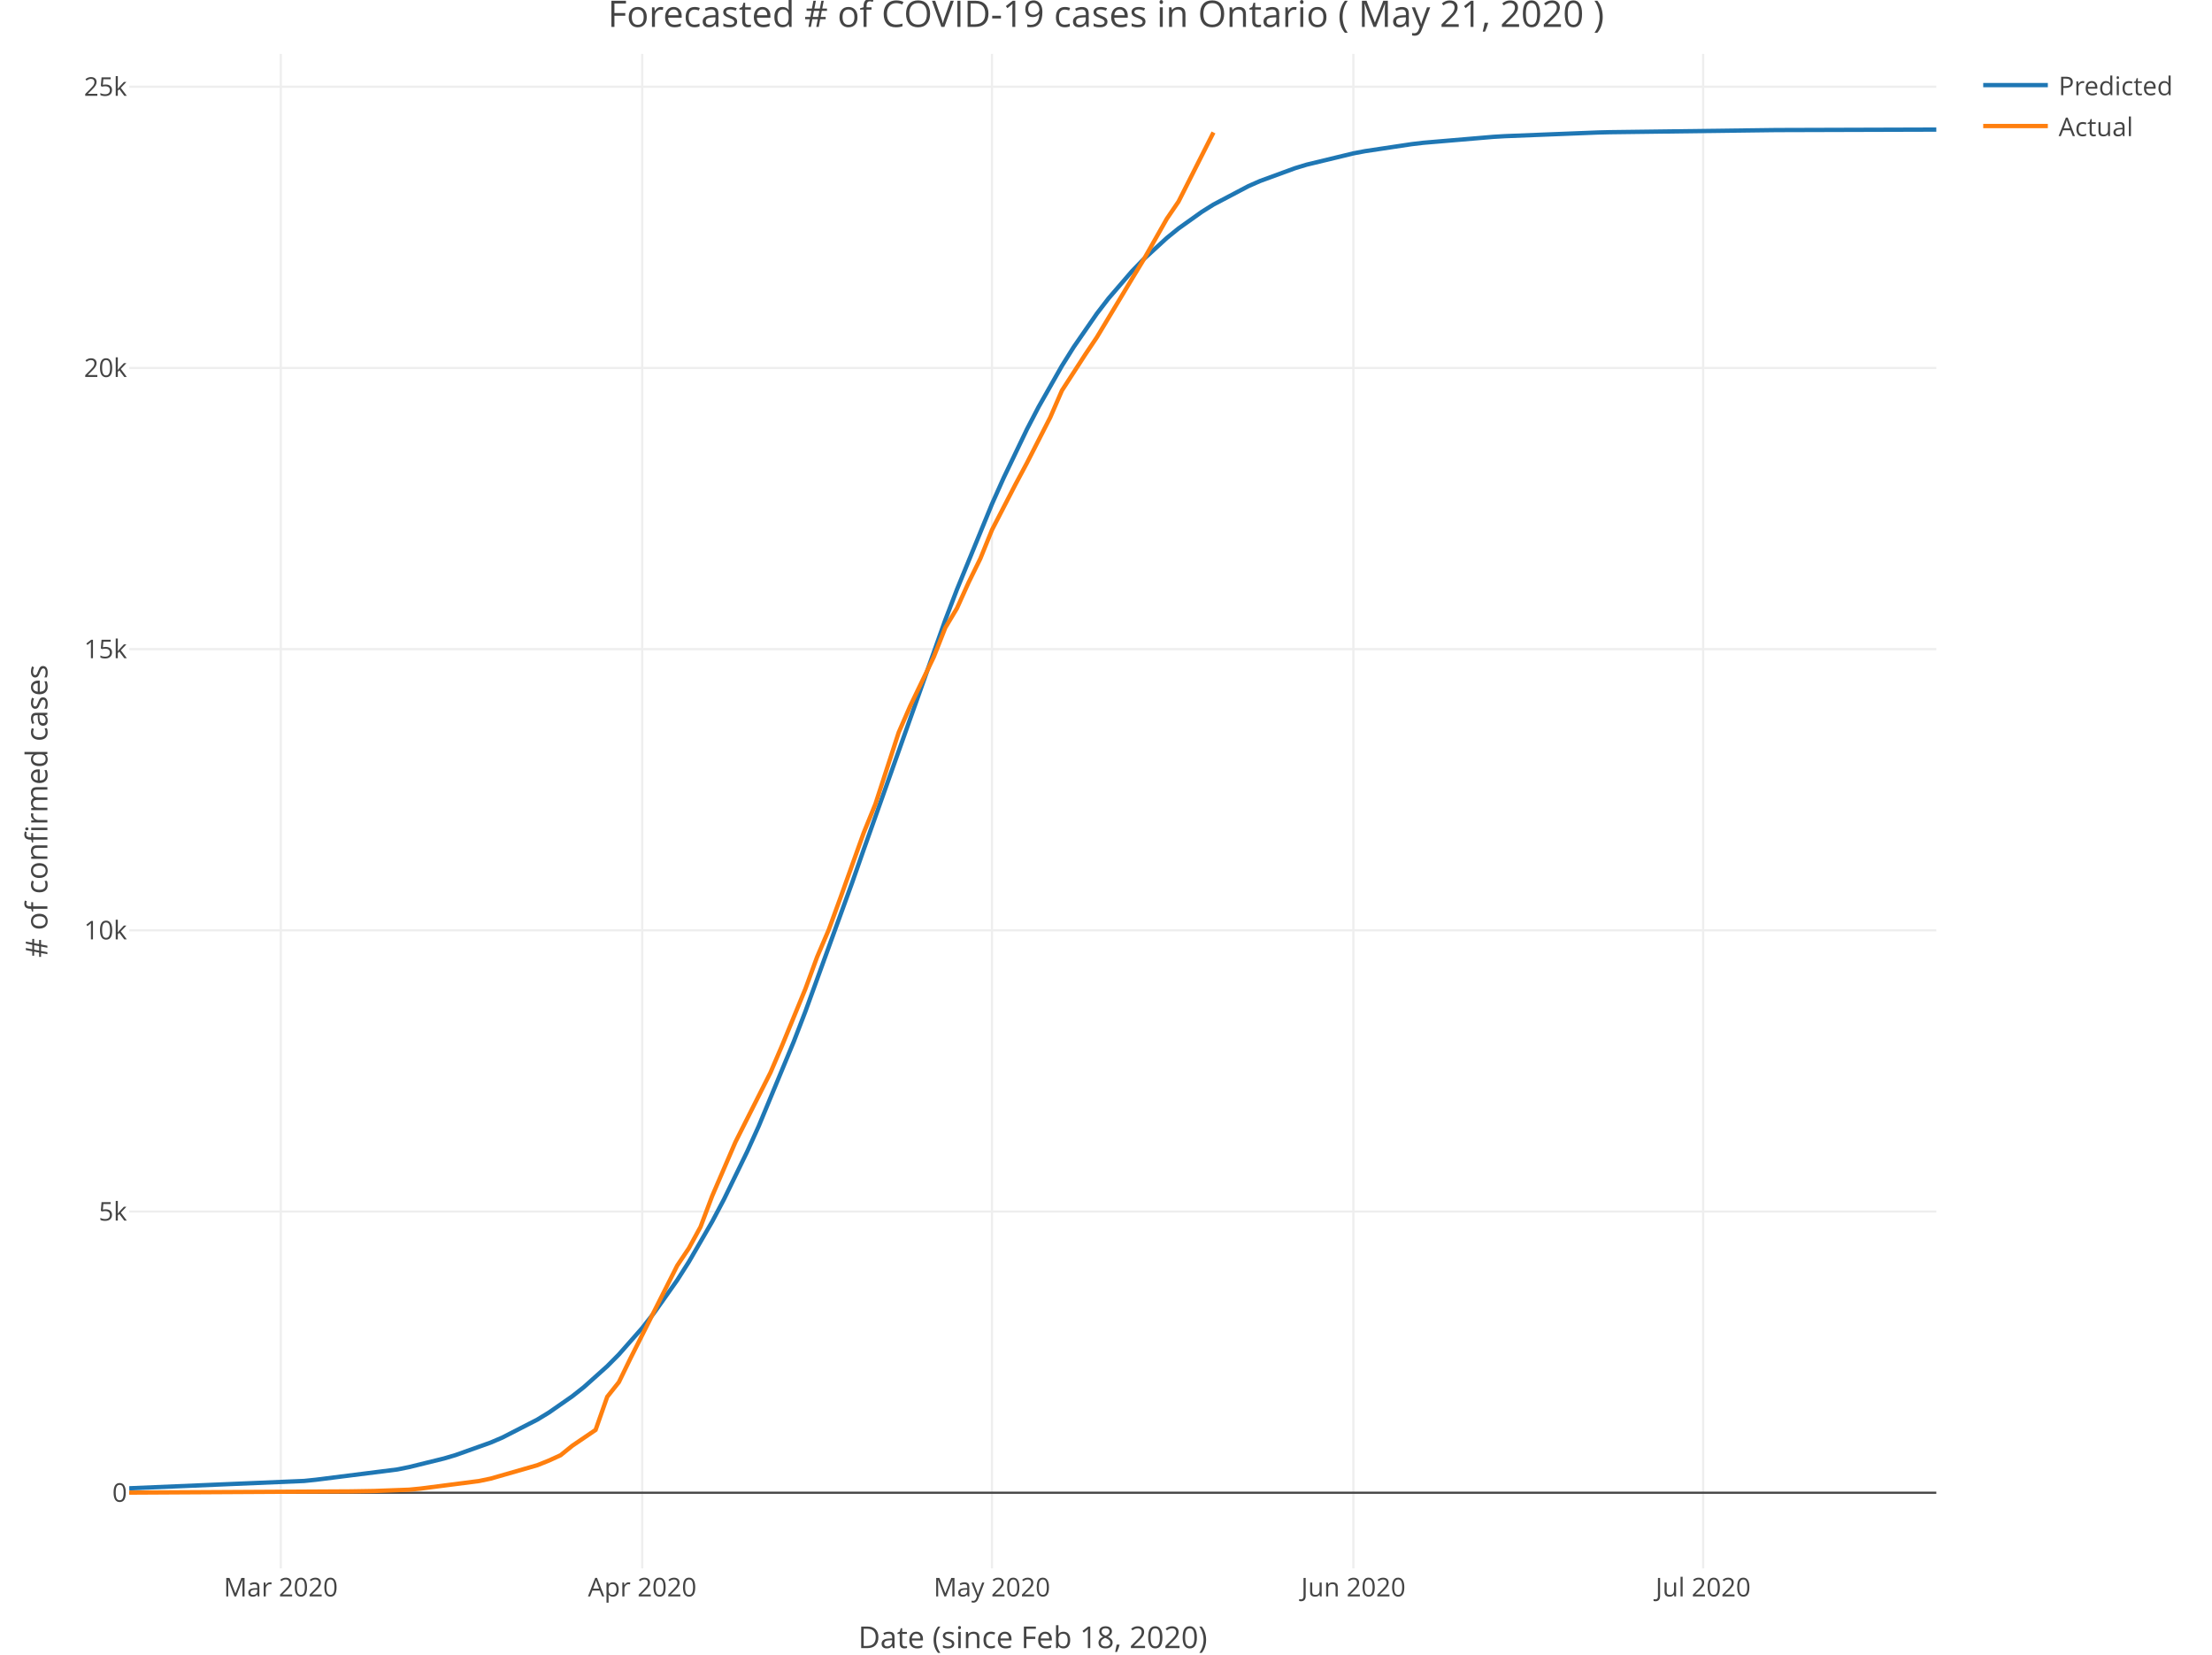
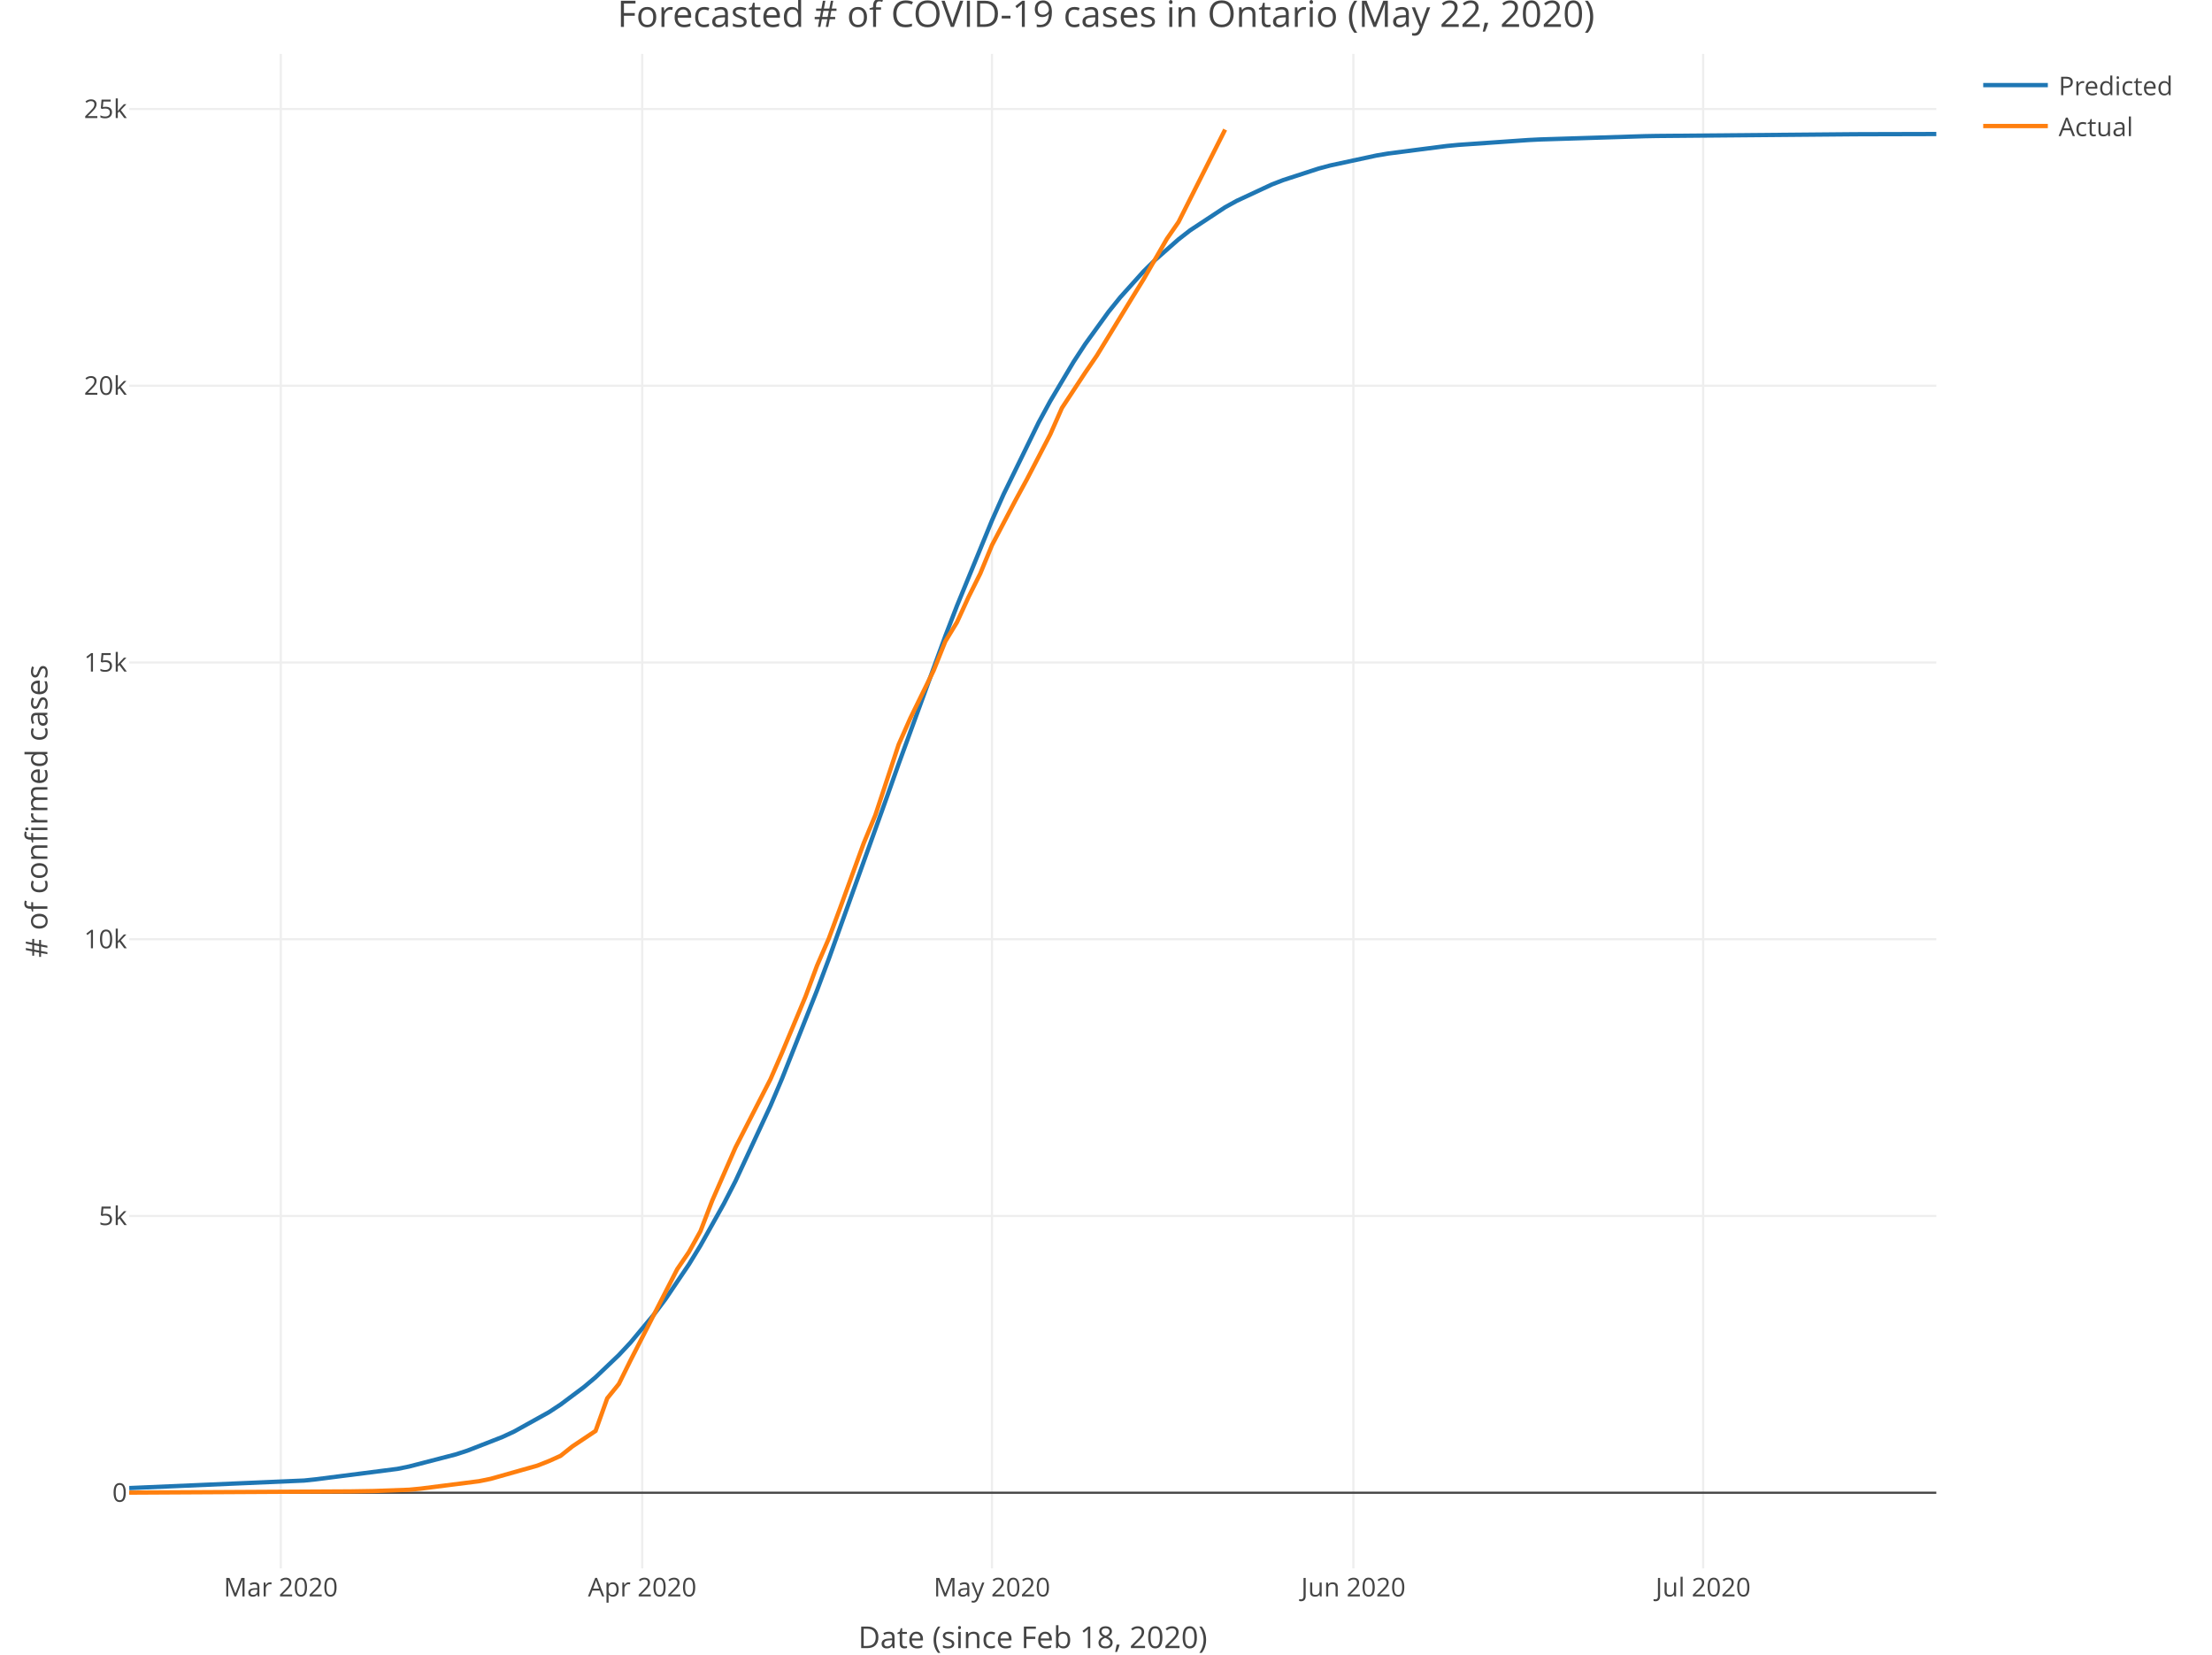
<svg xmlns="http://www.w3.org/2000/svg" class="main-svg" width="1027" height="768" style="" viewBox="0 0 1027 768">
  <rect x="0" y="0" width="1027" height="768" style="fill: rgb(255, 255, 255); fill-opacity: 1;" />
-   <defs id="defs-17a68c">
+   <defs id="defs-7a70b1">
    <g class="clips">
-       <clipPath id="clip17a68cxyplot" class="plotclip">
+       <clipPath id="clip7a70b1xyplot" class="plotclip">
        <rect width="839" height="703" />
      </clipPath>
-       <clipPath class="axesclip" id="clip17a68cx">
+       <clipPath class="axesclip" id="clip7a70b1x">
        <rect x="60" y="0" width="839" height="768" />
      </clipPath>
-       <clipPath class="axesclip" id="clip17a68cy">
+       <clipPath class="axesclip" id="clip7a70b1y">
        <rect x="0" y="25" width="1027" height="703" />
      </clipPath>
-       <clipPath class="axesclip" id="clip17a68cxy">
+       <clipPath class="axesclip" id="clip7a70b1xy">
        <rect x="60" y="25" width="839" height="703" />
      </clipPath>
    </g>
    <g class="gradients" />
  </defs>
  <g class="bglayer" />
  <g class="layer-below">
    <g class="imagelayer" />
    <g class="shapelayer" />
  </g>
  <g class="cartesianlayer">
    <g class="subplot xy">
      <g class="layer-subplot">
        <g class="shapelayer" />
        <g class="imagelayer" />
      </g>
      <g class="gridlayer">
        <g class="x">
          <path class="xgrid crisp" transform="translate(130.37,0)" d="M0,25v703" style="stroke: rgb(238, 238, 238); stroke-opacity: 1; stroke-width: 1px;" />
          <path class="xgrid crisp" transform="translate(298.17,0)" d="M0,25v703" style="stroke: rgb(238, 238, 238); stroke-opacity: 1; stroke-width: 1px;" />
          <path class="xgrid crisp" transform="translate(460.55,0)" d="M0,25v703" style="stroke: rgb(238, 238, 238); stroke-opacity: 1; stroke-width: 1px;" />
          <path class="xgrid crisp" transform="translate(628.35,0)" d="M0,25v703" style="stroke: rgb(238, 238, 238); stroke-opacity: 1; stroke-width: 1px;" />
          <path class="xgrid crisp" transform="translate(790.74,0)" d="M0,25v703" style="stroke: rgb(238, 238, 238); stroke-opacity: 1; stroke-width: 1px;" />
        </g>
        <g class="y">
-           <path class="ygrid crisp" transform="translate(0,562.35)" d="M60,0h839" style="stroke: rgb(238, 238, 238); stroke-opacity: 1; stroke-width: 1px;" />
-           <path class="ygrid crisp" transform="translate(0,431.83)" d="M60,0h839" style="stroke: rgb(238, 238, 238); stroke-opacity: 1; stroke-width: 1px;" />
-           <path class="ygrid crisp" transform="translate(0,301.31)" d="M60,0h839" style="stroke: rgb(238, 238, 238); stroke-opacity: 1; stroke-width: 1px;" />
-           <path class="ygrid crisp" transform="translate(0,170.78)" d="M60,0h839" style="stroke: rgb(238, 238, 238); stroke-opacity: 1; stroke-width: 1px;" />
-           <path class="ygrid crisp" transform="translate(0,40.26)" d="M60,0h839" style="stroke: rgb(238, 238, 238); stroke-opacity: 1; stroke-width: 1px;" />
+           <path class="ygrid crisp" transform="translate(0,564.42)" d="M60,0h839" style="stroke: rgb(238, 238, 238); stroke-opacity: 1; stroke-width: 1px;" />
+           <path class="ygrid crisp" transform="translate(0,435.96)" d="M60,0h839" style="stroke: rgb(238, 238, 238); stroke-opacity: 1; stroke-width: 1px;" />
+           <path class="ygrid crisp" transform="translate(0,307.51)" d="M60,0h839" style="stroke: rgb(238, 238, 238); stroke-opacity: 1; stroke-width: 1px;" />
+           <path class="ygrid crisp" transform="translate(0,179.05)" d="M60,0h839" style="stroke: rgb(238, 238, 238); stroke-opacity: 1; stroke-width: 1px;" />
+           <path class="ygrid crisp" transform="translate(0,50.59)" d="M60,0h839" style="stroke: rgb(238, 238, 238); stroke-opacity: 1; stroke-width: 1px;" />
        </g>
      </g>
      <g class="zerolinelayer">
        <path class="yzl zl crisp" transform="translate(0,692.88)" d="M60,0h839" style="stroke: rgb(68, 68, 68); stroke-opacity: 1; stroke-width: 1px;" />
      </g>
      <path class="xlines-below" />
      <path class="ylines-below" />
      <g class="overlines-below" />
      <g class="xaxislayer-below" />
      <g class="yaxislayer-below" />
      <g class="overaxes-below" />
-       <g class="plot" transform="translate(60, 25)" clip-path="url('#clip17a68cxyplot')">
+       <g class="plot" transform="translate(60, 25)" clip-path="url('#clip7a70b1xyplot')">
        <g class="scatterlayer mlayer">
-           <g class="trace scatter trace4b26b8" style="stroke-miterlimit: 2; opacity: 1;">
+           <g class="trace scatter traced5f95e" style="stroke-miterlimit: 2; opacity: 1;">
            <g class="fills" />
            <g class="errorbars" />
            <g class="lines">
-               <path class="js-line" d="M0,665.82L81.19,662.41L86.61,661.85L124.5,657.07L129.91,655.97L146.15,651.98L151.56,650.38L167.8,644.59L173.21,642.28L189.45,633.95L194.86,630.65L205.69,623.11L211.1,618.84L221.93,609.15L227.34,603.69L238.17,591.41L243.58,584.53L254.41,569.22L259.82,560.73L270.65,542.04L276.06,531.82L286.88,509.6L292.3,497.63L308.54,458.47L313.95,444.44L335.6,384.81L341.01,369.34L378.9,262.72L384.32,248.57L400.55,208.96L405.97,196.82L416.79,174.26L422.21,163.86L433.03,144.82L438.45,136.17L449.27,120.54L454.68,113.51L465.51,100.95L470.92,95.36L481.75,85.44L487.16,81.05L497.99,73.33L503.4,69.94L519.64,61.39L525.05,59.01L541.29,53.06L546.7,51.42L568.35,46.19L573.77,45.16L595.42,41.91L600.83,41.27L633.31,38.52L638.72,38.2L682.03,36.49L687.44,36.36L763.22,35.39L768.63,35.36L839,35.15" style="vector-effect: non-scaling-stroke; fill: none; stroke: rgb(31, 119, 180); stroke-opacity: 1; stroke-width: 2px; opacity: 1;" />
+               <path class="js-line" d="M0,665.72L81.19,662.22L86.61,661.65L124.5,656.81L129.91,655.71L151.56,650.1L156.97,648.35L173.21,642.02L178.63,639.51L194.86,630.49L200.28,626.93L211.1,618.84L216.52,614.27L227.34,603.96L232.75,598.16L243.58,585.19L248.99,577.97L259.82,561.95L265.23,553.12L276.06,533.77L281.47,523.24L297.71,488.29L303.12,475.58L319.36,434.63L324.77,420.2L351.84,344.78L357.25,329.52L378.9,270.23L384.32,256.16L400.55,216.59L405.97,204.39L422.21,171.13L427.62,161.17L438.45,142.96L443.86,134.69L454.68,119.74L460.1,113.02L470.92,100.99L476.34,95.63L487.16,86.11L492.57,81.9L508.81,71.2L514.23,68.21L530.46,60.65L535.88,58.55L552.12,53.27L557.53,51.82L579.18,47.16L584.59,46.25L611.66,42.77L617.07,42.25L649.55,40L654.96,39.73L703.68,38.21L709.09,38.11L801.11,37.31L806.52,37.29L839,37.21" style="vector-effect: non-scaling-stroke; fill: none; stroke: rgb(31, 119, 180); stroke-opacity: 1; stroke-width: 2px; opacity: 1;" />
            </g>
            <g class="points" />
            <g class="text" />
          </g>
-           <g class="trace scatter trace20c79a" style="stroke-miterlimit: 2; opacity: 1;">
+           <g class="trace scatter trace6b65ae" style="stroke-miterlimit: 2; opacity: 1;">
            <g class="fills" />
            <g class="errorbars" />
            <g class="lines">
-               <path class="js-line" d="M0,667.82L102.85,667.25L113.67,667.07L129.91,666.47L135.32,665.94L162.39,662.45L167.8,661.32L189.45,655.11L194.86,652.94L200.28,650.46L205.69,646.08L216.52,638.72L221.93,623.34L227.34,616.55L232.75,605.43L254.41,562.47L259.82,554.4L265.23,544.51L270.65,530.15L281.47,505.06L286.88,494.33L297.71,472.87L303.12,460.27L313.95,433.95L319.36,419.23L324.77,406.57L330.19,391.74L341.01,361.54L346.43,348.22L357.25,314.97L362.66,302.54L373.49,280.06L378.9,266.36L384.32,257.3L389.73,245.32L395.14,234.33L400.55,220.99L411.38,200L416.79,189.9L427.62,168.73L433.03,156.28L443.86,139.57L449.27,131.53L465.51,104.51L470.92,95.61L481.75,76.53L487.16,68.59L503.4,36.48" style="vector-effect: non-scaling-stroke; fill: none; stroke: rgb(255, 127, 14); stroke-opacity: 1; stroke-width: 2px; opacity: 1;" />
+               <path class="js-line" d="M0,667.82L102.85,667.26L113.67,667.08L129.91,666.49L135.32,665.97L162.39,662.53L167.8,661.43L189.45,655.31L194.86,653.18L200.28,650.74L205.69,646.42L216.52,639.18L221.93,624.05L227.34,617.37L232.75,606.42L254.41,564.13L259.82,556.2L265.23,546.46L270.65,532.33L281.47,507.64L286.88,497.08L297.71,475.96L303.12,463.55L313.95,437.66L319.36,423.17L324.77,410.71L330.19,396.11L341.01,366.39L346.43,353.29L357.25,320.55L362.66,308.33L373.49,286.21L378.9,272.72L384.32,263.8L389.73,252.01L395.14,241.19L400.55,228.07L411.38,207.41L416.79,197.47L427.62,176.63L433.03,164.38L443.86,147.93L449.27,140.02L465.51,113.43L470.92,104.67L481.75,85.89L487.16,78.08L508.81,35.15" style="vector-effect: non-scaling-stroke; fill: none; stroke: rgb(255, 127, 14); stroke-opacity: 1; stroke-width: 2px; opacity: 1;" />
            </g>
            <g class="points" />
            <g class="text" />
          </g>
        </g>
      </g>
      <g class="overplot" />
      <path class="xlines-above crisp" style="fill: none;" d="M0,0" />
      <path class="ylines-above crisp" style="fill: none;" d="M0,0" />
      <g class="overlines-above" />
      <g class="xaxislayer-above">
        <g class="xtick">
          <text text-anchor="middle" x="0" y="741" transform="translate(130.37,0)" style="font-family: 'Open Sans', verdana, arial, sans-serif; font-size: 12px; fill: rgb(68, 68, 68); fill-opacity: 1; white-space: pre;">Mar 2020</text>
        </g>
        <g class="xtick">
          <text text-anchor="middle" x="0" y="741" transform="translate(298.17,0)" style="font-family: 'Open Sans', verdana, arial, sans-serif; font-size: 12px; fill: rgb(68, 68, 68); fill-opacity: 1; white-space: pre;">Apr 2020</text>
        </g>
        <g class="xtick">
          <text text-anchor="middle" x="0" y="741" transform="translate(460.55,0)" style="font-family: 'Open Sans', verdana, arial, sans-serif; font-size: 12px; fill: rgb(68, 68, 68); fill-opacity: 1; white-space: pre;">May 2020</text>
        </g>
        <g class="xtick">
          <text text-anchor="middle" x="0" y="741" transform="translate(628.35,0)" style="font-family: 'Open Sans', verdana, arial, sans-serif; font-size: 12px; fill: rgb(68, 68, 68); fill-opacity: 1; white-space: pre;">Jun 2020</text>
        </g>
        <g class="xtick">
          <text text-anchor="middle" x="0" y="741" transform="translate(790.74,0)" style="font-family: 'Open Sans', verdana, arial, sans-serif; font-size: 12px; fill: rgb(68, 68, 68); fill-opacity: 1; white-space: pre;">Jul 2020</text>
        </g>
      </g>
      <g class="yaxislayer-above">
        <g class="ytick">
          <text text-anchor="end" x="59" y="4.2" transform="translate(0,692.88)" style="font-family: 'Open Sans', verdana, arial, sans-serif; font-size: 12px; fill: rgb(68, 68, 68); fill-opacity: 1; white-space: pre;">0</text>
        </g>
        <g class="ytick">
-           <text text-anchor="end" x="59" y="4.2" transform="translate(0,562.35)" style="font-family: 'Open Sans', verdana, arial, sans-serif; font-size: 12px; fill: rgb(68, 68, 68); fill-opacity: 1; white-space: pre;">5k</text>
+           <text text-anchor="end" x="59" y="4.2" transform="translate(0,564.42)" style="font-family: 'Open Sans', verdana, arial, sans-serif; font-size: 12px; fill: rgb(68, 68, 68); fill-opacity: 1; white-space: pre;">5k</text>
        </g>
        <g class="ytick">
-           <text text-anchor="end" x="59" y="4.2" transform="translate(0,431.83)" style="font-family: 'Open Sans', verdana, arial, sans-serif; font-size: 12px; fill: rgb(68, 68, 68); fill-opacity: 1; white-space: pre;">10k</text>
+           <text text-anchor="end" x="59" y="4.2" transform="translate(0,435.96)" style="font-family: 'Open Sans', verdana, arial, sans-serif; font-size: 12px; fill: rgb(68, 68, 68); fill-opacity: 1; white-space: pre;">10k</text>
        </g>
        <g class="ytick">
-           <text text-anchor="end" x="59" y="4.2" transform="translate(0,301.31)" style="font-family: 'Open Sans', verdana, arial, sans-serif; font-size: 12px; fill: rgb(68, 68, 68); fill-opacity: 1; white-space: pre;">15k</text>
+           <text text-anchor="end" x="59" y="4.2" transform="translate(0,307.51)" style="font-family: 'Open Sans', verdana, arial, sans-serif; font-size: 12px; fill: rgb(68, 68, 68); fill-opacity: 1; white-space: pre;">15k</text>
        </g>
        <g class="ytick">
-           <text text-anchor="end" x="59" y="4.2" transform="translate(0,170.78)" style="font-family: 'Open Sans', verdana, arial, sans-serif; font-size: 12px; fill: rgb(68, 68, 68); fill-opacity: 1; white-space: pre;">20k</text>
+           <text text-anchor="end" x="59" y="4.2" transform="translate(0,179.05)" style="font-family: 'Open Sans', verdana, arial, sans-serif; font-size: 12px; fill: rgb(68, 68, 68); fill-opacity: 1; white-space: pre;">20k</text>
        </g>
        <g class="ytick">
-           <text text-anchor="end" x="59" y="4.2" transform="translate(0,40.26)" style="font-family: 'Open Sans', verdana, arial, sans-serif; font-size: 12px; fill: rgb(68, 68, 68); fill-opacity: 1; white-space: pre;">25k</text>
+           <text text-anchor="end" x="59" y="4.2" transform="translate(0,50.59)" style="font-family: 'Open Sans', verdana, arial, sans-serif; font-size: 12px; fill: rgb(68, 68, 68); fill-opacity: 1; white-space: pre;">25k</text>
        </g>
      </g>
      <g class="overaxes-above" />
    </g>
  </g>
  <g class="polarlayer" />
  <g class="ternarylayer" />
  <g class="geolayer" />
  <g class="funnelarealayer" />
  <g class="pielayer" />
  <g class="treemaplayer" />
  <g class="sunburstlayer" />
  <g class="glimages" />
-   <defs id="topdefs-17a68c">
+   <defs id="topdefs-7a70b1">
    <g class="clips" />
-     <clipPath id="legend17a68c">
+     <clipPath id="legend7a70b1">
      <rect width="101" height="48" x="0" y="0" />
    </clipPath>
  </defs>
  <g class="layer-above">
    <g class="imagelayer" />
    <g class="shapelayer" />
  </g>
  <g class="infolayer">
    <g class="legend" pointer-events="all" transform="translate(915.78, 25)">
      <rect class="bg" shape-rendering="crispEdges" style="stroke: rgb(68, 68, 68); stroke-opacity: 1; fill: rgb(255, 255, 255); fill-opacity: 1; stroke-width: 0px;" width="101" height="48" x="0" y="0" />
-       <g class="scrollbox" transform="translate(0, 0)" clip-path="url('#legend17a68c')">
+       <g class="scrollbox" transform="translate(0, 0)" clip-path="url('#legend7a70b1')">
        <g class="groups">
          <g class="traces" style="opacity: 1;" transform="translate(0, 14.5)">
            <text class="legendtext user-select-none" text-anchor="start" x="40" y="4.68" style="font-family: 'Open Sans', verdana, arial, sans-serif; font-size: 12px; fill: rgb(68, 68, 68); fill-opacity: 1; white-space: pre;">Predicted</text>
            <g class="layers" style="opacity: 1;">
              <g class="legendfill" />
              <g class="legendlines">
                <path class="js-line" d="M5,0h30" style="fill: none; stroke: rgb(31, 119, 180); stroke-opacity: 1; stroke-width: 2px;" />
              </g>
              <g class="legendsymbols">
                <g class="legendpoints" />
              </g>
            </g>
            <rect class="legendtoggle" pointer-events="all" x="0" y="-9.5" width="95.891" height="19" style="cursor: pointer; fill: rgb(0, 0, 0); fill-opacity: 0;" />
          </g>
          <g class="traces" style="opacity: 1;" transform="translate(0, 33.5)">
            <text class="legendtext user-select-none" text-anchor="start" x="40" y="4.68" style="font-family: 'Open Sans', verdana, arial, sans-serif; font-size: 12px; fill: rgb(68, 68, 68); fill-opacity: 1; white-space: pre;">Actual</text>
            <g class="layers" style="opacity: 1;">
              <g class="legendfill" />
              <g class="legendlines">
                <path class="js-line" d="M5,0h30" style="fill: none; stroke: rgb(255, 127, 14); stroke-opacity: 1; stroke-width: 2px;" />
              </g>
              <g class="legendsymbols">
                <g class="legendpoints" />
              </g>
            </g>
            <rect class="legendtoggle" pointer-events="all" x="0" y="-9.5" width="95.891" height="19" style="cursor: pointer; fill: rgb(0, 0, 0); fill-opacity: 0;" />
          </g>
        </g>
      </g>
      <rect class="scrollbar" rx="20" ry="3" width="0" height="0" style="fill: rgb(128, 139, 164); fill-opacity: 1;" x="0" y="0" />
    </g>
    <g class="g-gtitle">
-       <text class="gtitle" x="513.5" y="12.5" text-anchor="middle" dy="0em" style="font-family: 'Open Sans', verdana, arial, sans-serif; font-size: 17px; fill: rgb(68, 68, 68); opacity: 1; font-weight: normal; white-space: pre;">Forecasted # of COVID-19 cases in Ontario ( May 21, 2020 )</text>
+       <text class="gtitle" x="513.5" y="12.5" text-anchor="middle" dy="0em" style="font-family: 'Open Sans', verdana, arial, sans-serif; font-size: 17px; fill: rgb(68, 68, 68); opacity: 1; font-weight: normal; white-space: pre;">Forecasted # of COVID-19 cases in Ontario (May 22, 2020)</text>
    </g>
    <g class="g-xtitle" transform="translate(0,-15)">
      <text class="xtitle" x="479.5" y="780" text-anchor="middle" style="font-family: 'Open Sans', verdana, arial, sans-serif; font-size: 14px; fill: rgb(68, 68, 68); opacity: 1; font-weight: normal; white-space: pre;">Date (since Feb 18, 2020)</text>
    </g>
    <g class="g-ytitle">
      <text class="ytitle" transform="rotate(-90,22,376.5)" x="22" y="376.5" text-anchor="middle" style="font-family: 'Open Sans', verdana, arial, sans-serif; font-size: 14px; fill: rgb(68, 68, 68); opacity: 1; font-weight: normal; white-space: pre;"># of confirmed cases</text>
    </g>
  </g>
</svg>
